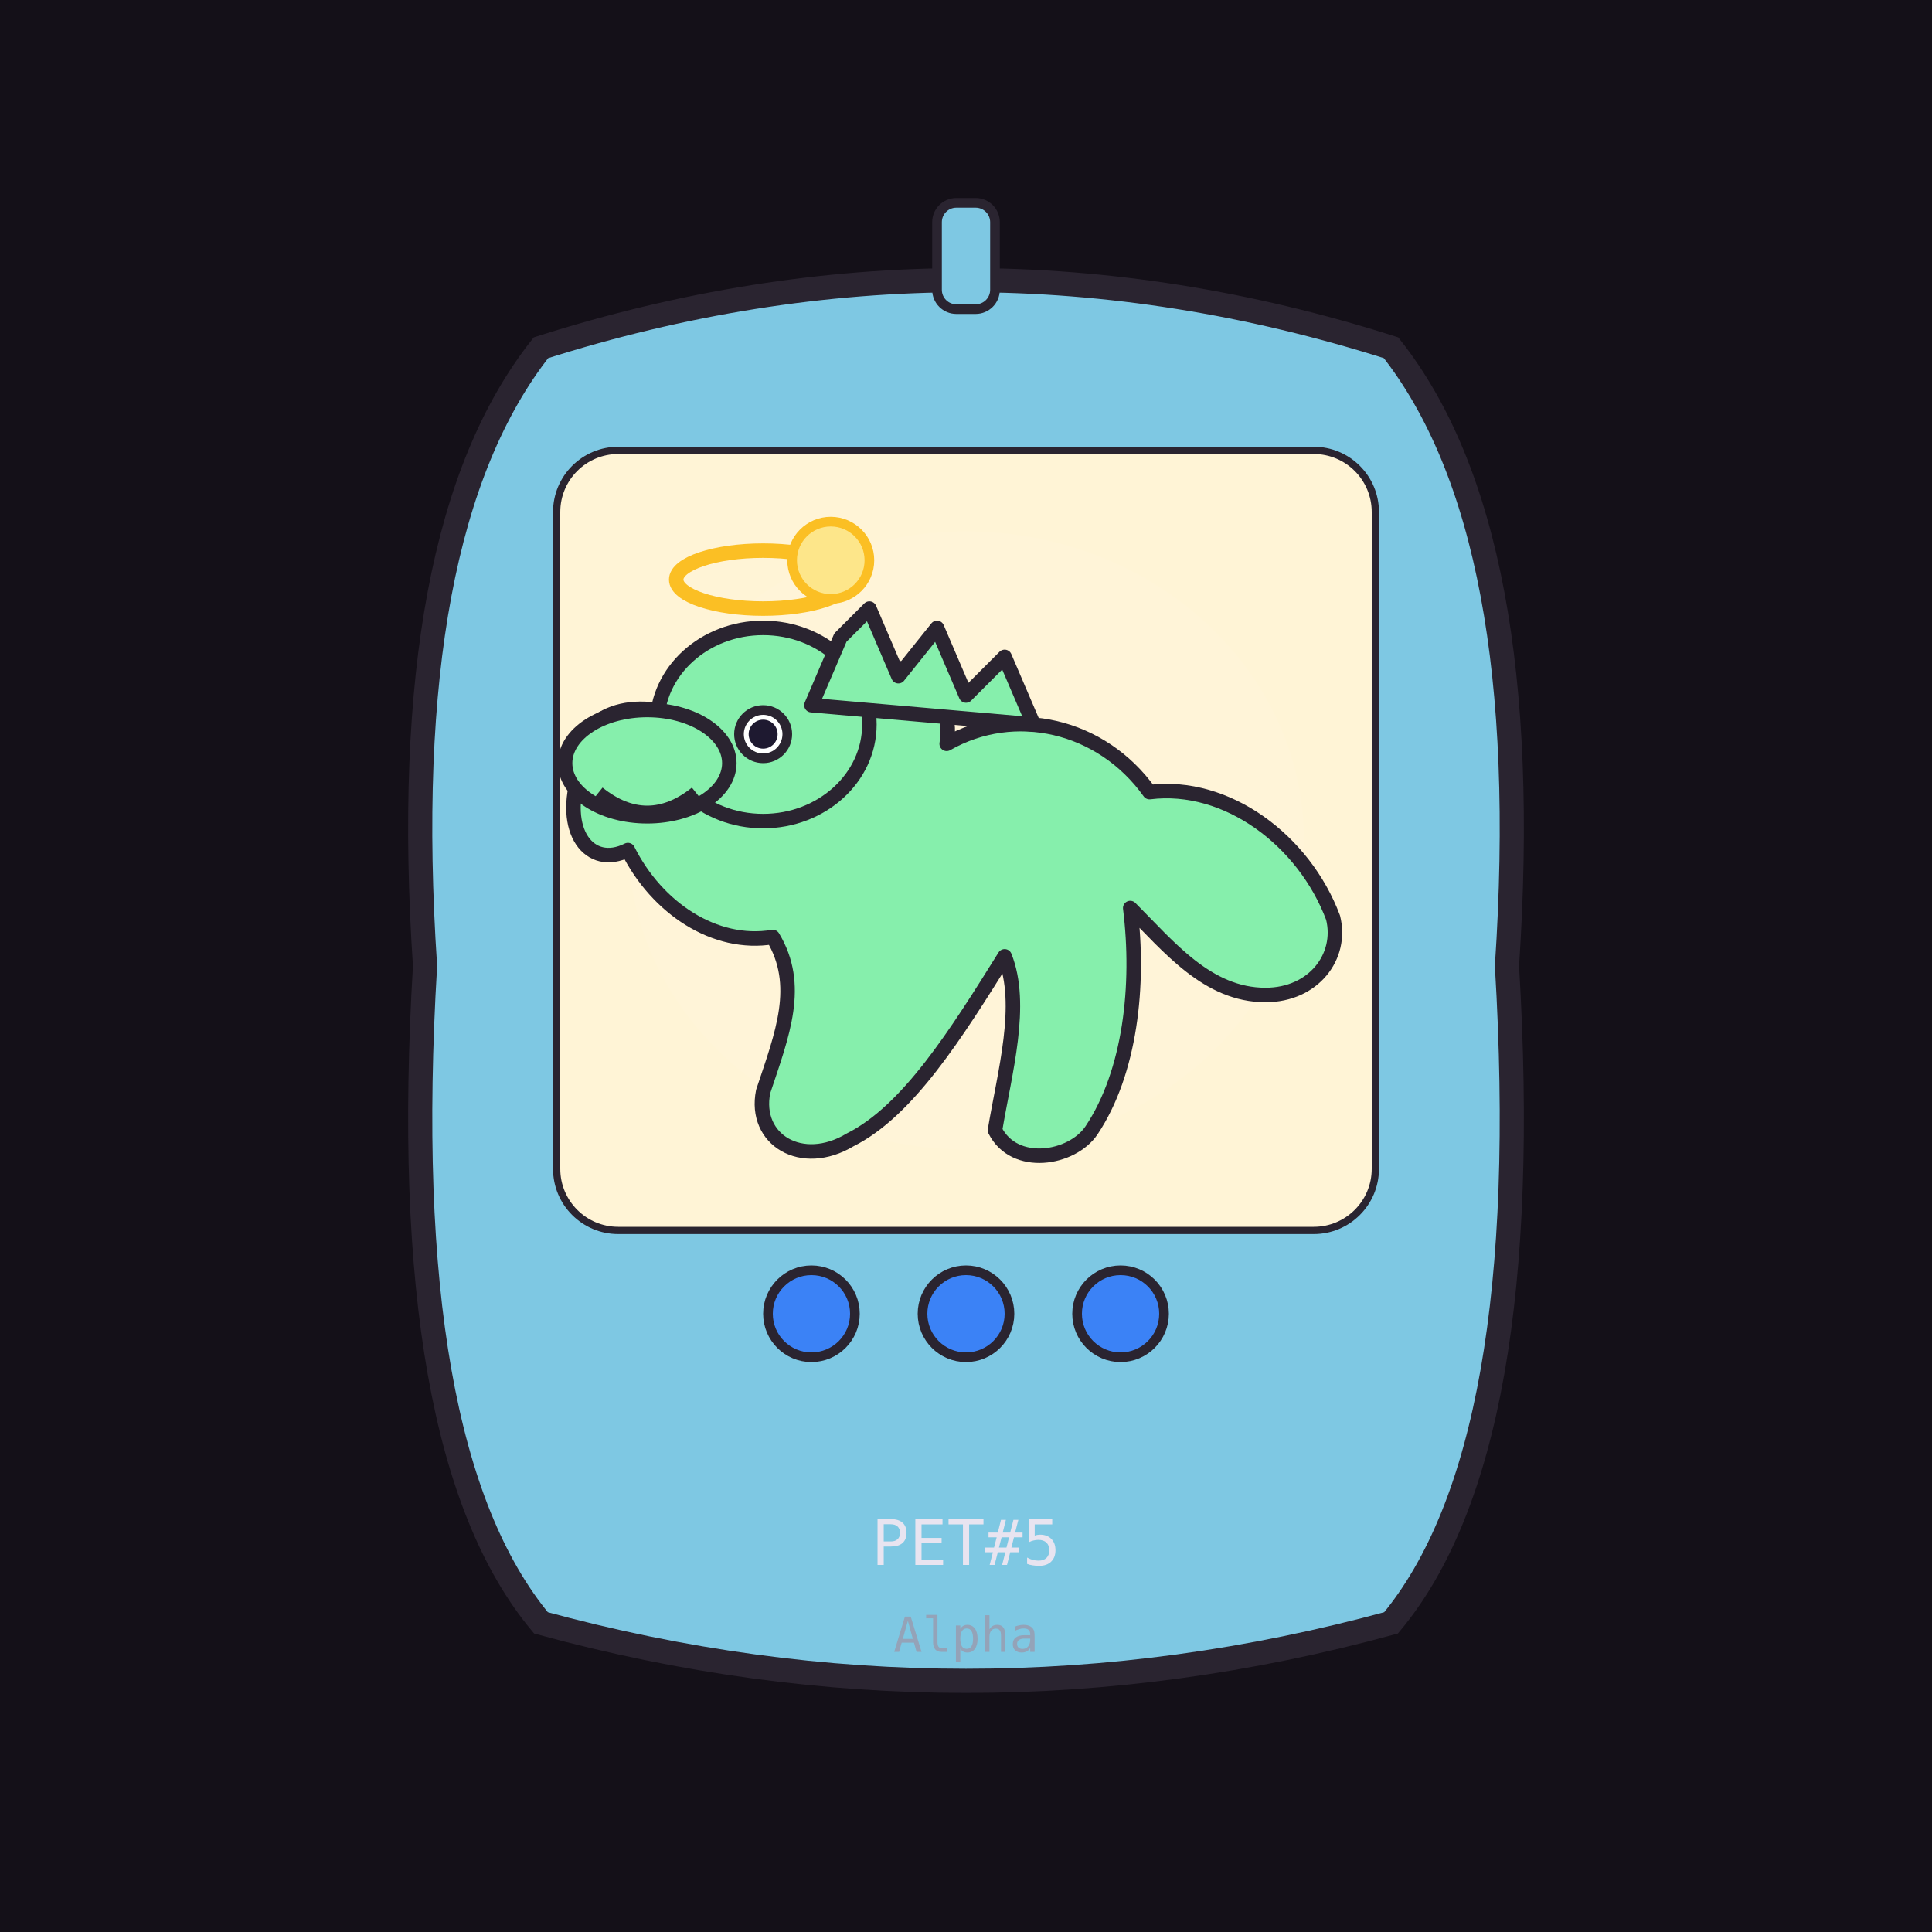
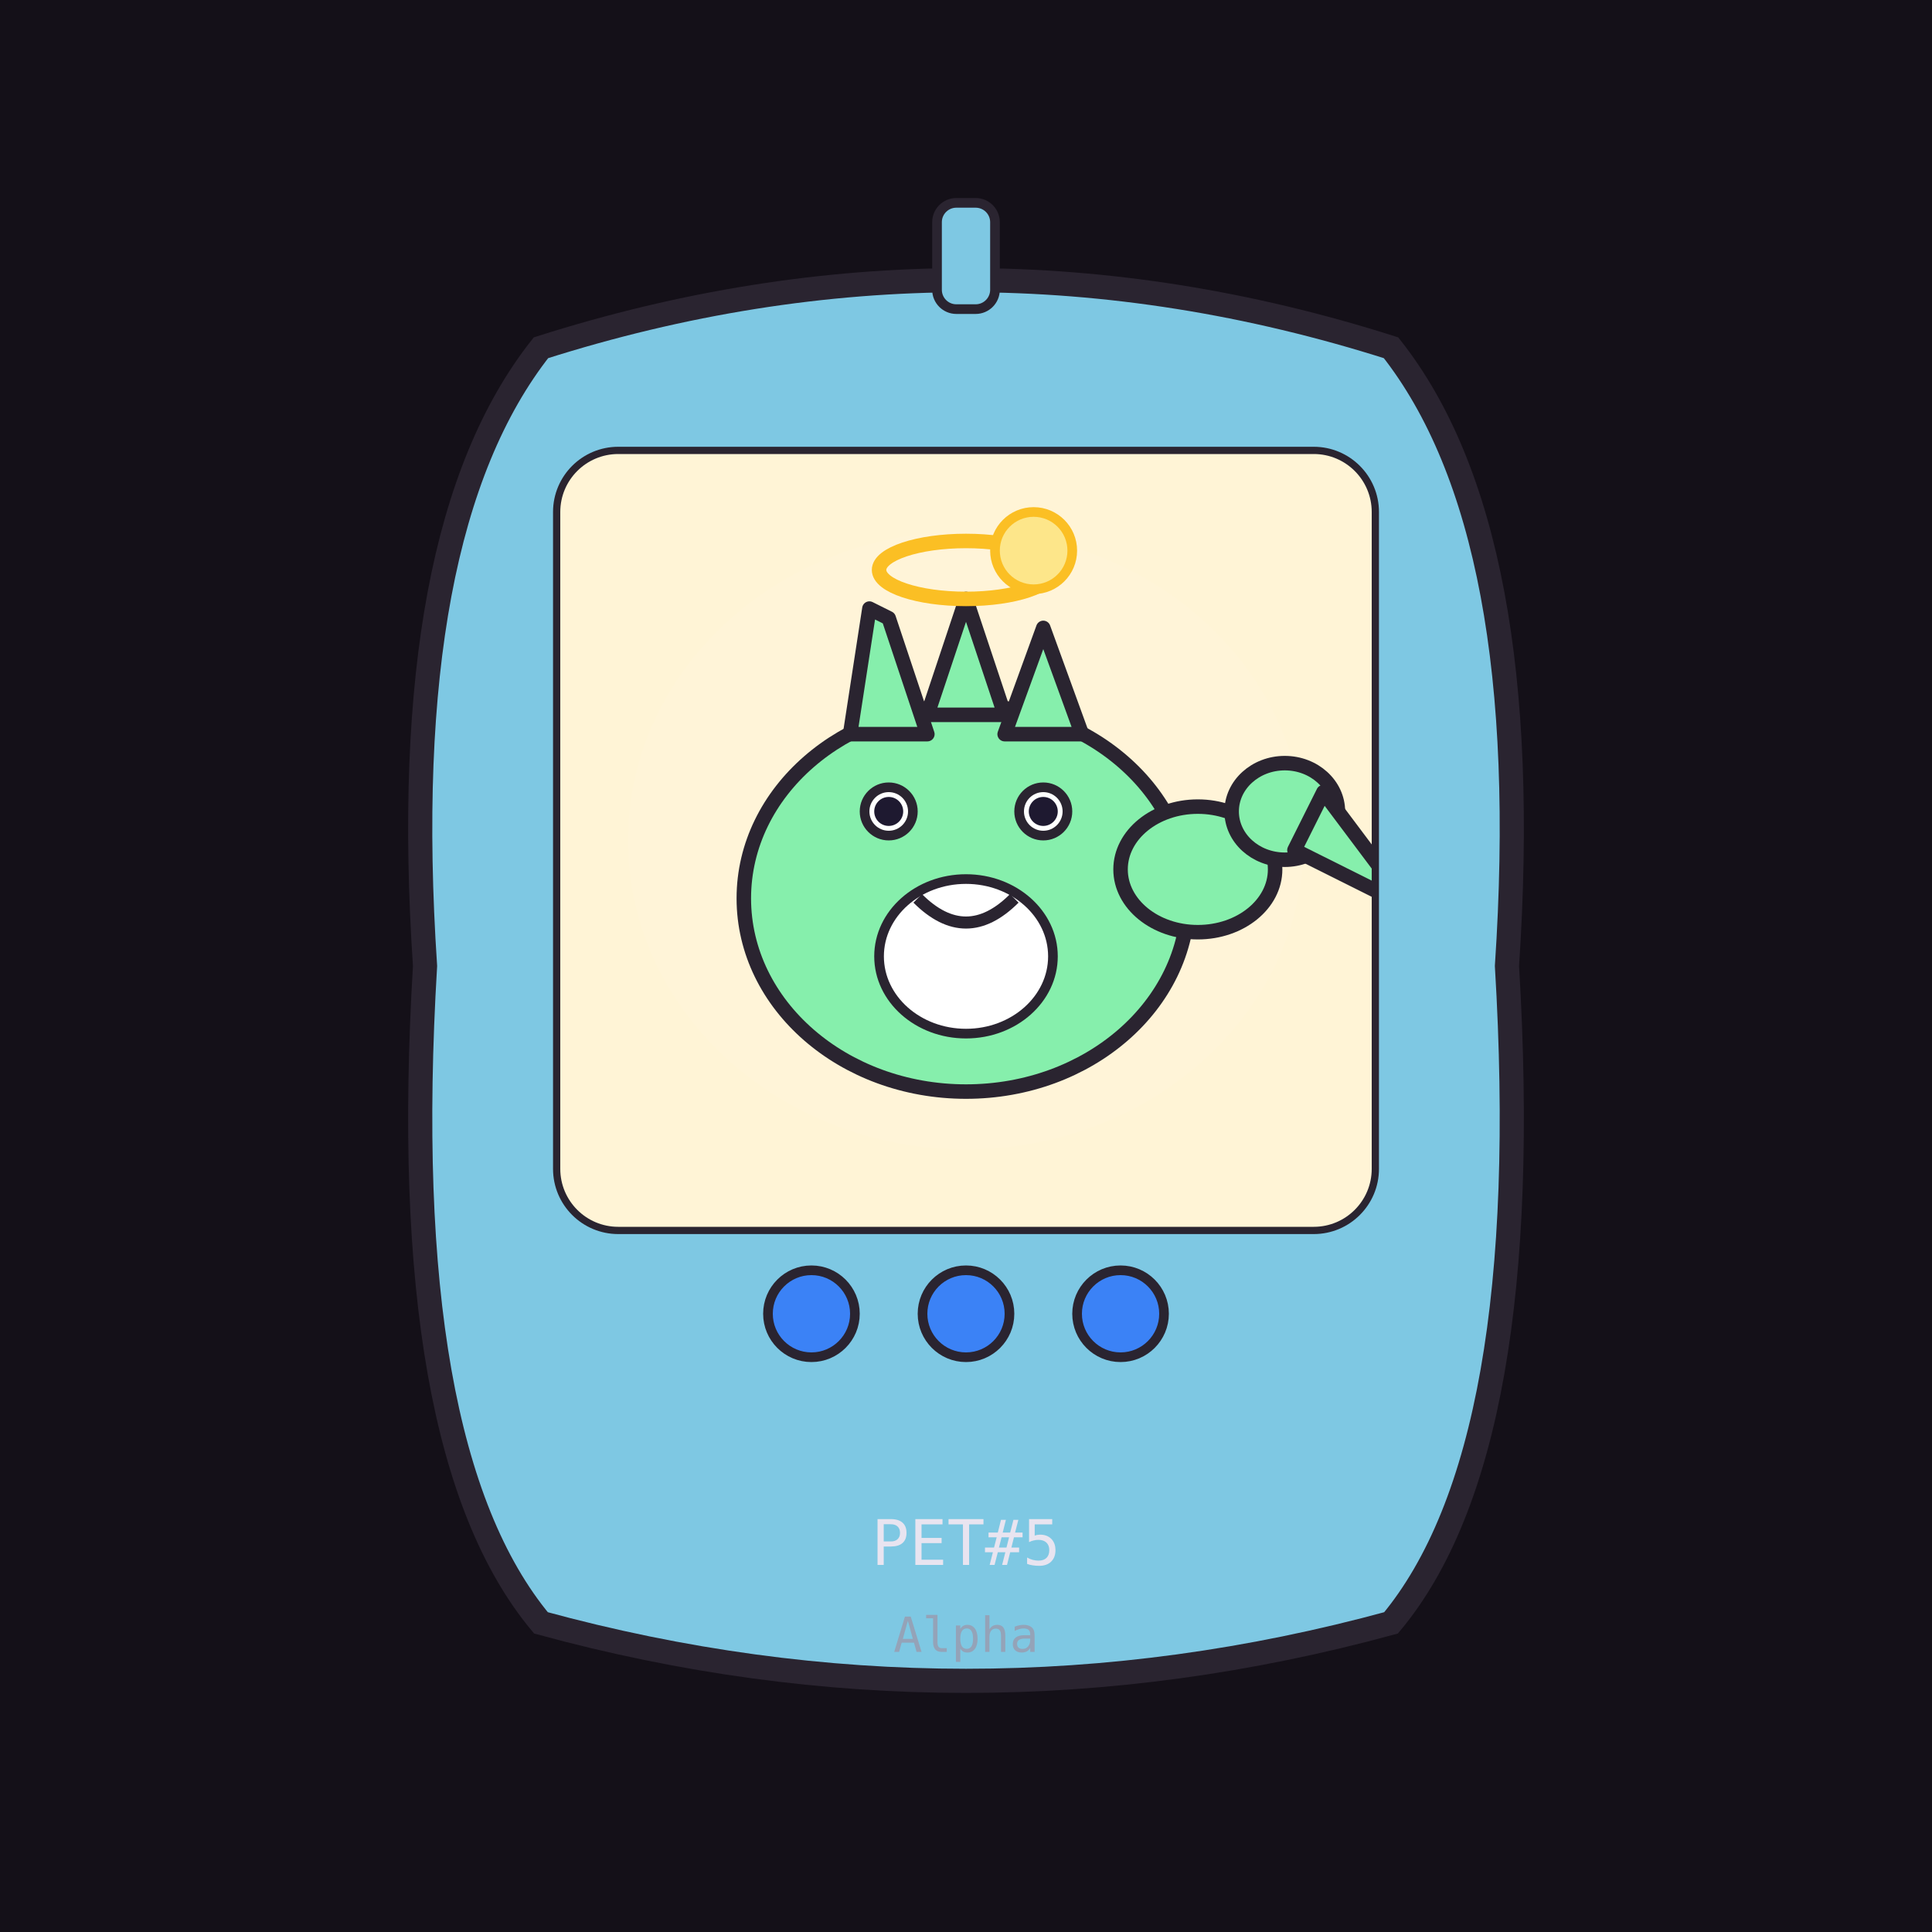
<svg xmlns="http://www.w3.org/2000/svg" viewBox="0 0 400 400">
  <defs>
    <clipPath id="scr">
      <rect x="116" y="94" width="168" height="160" rx="12" />
    </clipPath>
  </defs>
  <rect width="400" height="400" fill="#141018" />
  <path fill="#7ec8e3" stroke="#2a2430" stroke-width="5" d="M112 72 Q200 44 288 72 Q318 110 312 200 Q318 300 288 336 Q200 360 112 336 Q82 300 88 200 Q82 110 112 72 Z" />
  <rect x="194" y="42" width="12" height="22" rx="4" fill="#7ec8e3" stroke="#2a2430" stroke-width="2" />
  <rect x="116" y="94" width="168" height="160" rx="12" fill="#0c0a10" stroke="#2a2430" stroke-width="3" />
  <circle cx="168" cy="272" r="9" fill="#3b82f6" stroke="#2a2430" stroke-width="2" />
  <circle cx="200" cy="272" r="9" fill="#3b82f6" stroke="#2a2430" stroke-width="2" />
  <circle cx="232" cy="272" r="9" fill="#3b82f6" stroke="#2a2430" stroke-width="2" />
  <text x="200" y="324" text-anchor="middle" fill="#e8e4f0" font-size="13" font-family="monospace">PET#5</text>
  <text x="200" y="342" text-anchor="middle" fill="#94a3b8" font-size="10" font-family="monospace">Alpha</text>
  <g clip-path="url(#scr)">
    <g>
      <rect x="116" y="94" width="168" height="160" fill="#fff4d6" />
      <ellipse cx="200" cy="174" rx="70" ry="64" fill="#fff" fill-opacity=".04">
        <animate attributeName="fill-opacity" values=".04;.12;.04" dur="2.8s" repeatCount="indefinite" />
      </ellipse>
      <g data-dino="1">
-         <path data-dino-body="1" data-tail="1" d="M120 160 C118 150 128 144 140 148 C148 134 164 128 176 140 C186 134 198 142 196 154 C210 146 228 150 238 164 C254 162 270 174 276 190 C278 198 272 206 262 206 C250 206 242 196 234 188 C236 204 234 222 226 234 C222 240 210 242 206 234 C208 222 212 208 208 198 C198 214 188 230 176 236 C166 242 156 236 158 226 C162 214 166 204 160 194 C148 196 136 188 130 176 C122 180 116 172 120 160 Z" fill="#86efac" stroke="#2a2430" stroke-width="3" stroke-linejoin="round" />
-         <ellipse data-dino-head="1" cx="158" cy="150" rx="22" ry="20" fill="#86efac" stroke="#2a2430" stroke-width="3" stroke-linejoin="round" />
-         <ellipse cx="134" cy="158" rx="17" ry="11" fill="#86efac" stroke="#2a2430" stroke-width="3" stroke-linejoin="round" />
-         <polygon data-ridge="1" points="168,146 174,132 180,126 186,140 194,130 200,144 208,136 214,150" fill="#86efac" stroke="#2a2430" stroke-width="3" stroke-linejoin="round" />
+         <ellipse data-dino-body="1" data-dino-head="1" cx="200" cy="186" rx="46" ry="40" fill="#86efac" stroke="#2a2430" stroke-width="3" stroke-linejoin="round" />
+         <polygon data-ridge="1" points="176,152 180,126 184,128 192,152" fill="#86efac" stroke="#2a2430" stroke-width="3" stroke-linejoin="round" />
+         <polygon points="192,148 200,124 208,148" fill="#86efac" stroke="#2a2430" stroke-width="3" stroke-linejoin="round" />
+         <polygon points="208,152 216,130 224,152" fill="#86efac" stroke="#2a2430" stroke-width="3" stroke-linejoin="round" />
+         <ellipse data-snout="1" cx="200" cy="204" rx="14" ry="8" fill="#86efac" stroke="#2a2430" stroke-width="3" stroke-linejoin="round" />
+         <ellipse data-tail="1" cx="248" cy="180" rx="16" ry="13" fill="#86efac" stroke="#2a2430" stroke-width="3" stroke-linejoin="round" />
+         <ellipse cx="266" cy="168" rx="11" ry="10" fill="#86efac" stroke="#2a2430" stroke-width="3" stroke-linejoin="round" />
+         <polygon points="274,164 292,188 268,176" fill="#86efac" stroke="#2a2430" stroke-width="3" stroke-linejoin="round" />
+         <circle cx="186" cy="196" r="3" fill="#000" />
+         <circle cx="210" cy="202" r="3" fill="#000" />
+         <circle cx="198" cy="210" r="3" fill="#000" />
      </g>
-       <g data-face="1" data-sp="2" data-cx="158" data-ey="152" data-gap="8">
+       <ellipse data-belly="1" cx="200" cy="198" rx="18" ry="16" fill="#ffffff" stroke="#2a2430" stroke-width="2" />
+       <g data-face="1" data-sp="2" data-cx="200" data-ey="168" data-gap="16">
        <g data-eyes="0" data-kind="0">
-           <circle cx="158" cy="152" data-dino-eye="1" r="5" fill="#fff" stroke="#2a2430" stroke-width="2" />
-           <circle cx="158" cy="152" r="3" fill="#1e1930">
+           <circle cx="184" cy="168" data-dino-eye="1" r="5" fill="#fff" stroke="#2a2430" stroke-width="2" />
+           <circle cx="184" cy="168" r="3" fill="#1e1930">
+             <animate attributeName="opacity" values="1;1;1;.2;1" dur="3.2s" repeatCount="indefinite" />
+           </circle>
+           <circle cx="216" cy="168" data-dino-eye="1" r="5" fill="#fff" stroke="#2a2430" stroke-width="2" />
+           <circle cx="216" cy="168" r="3" fill="#1e1930">
            <animate attributeName="opacity" values="1;1;1;.2;1" dur="3.2s" repeatCount="indefinite" />
          </circle>
        </g>
-         <path data-snout="1" d="M124 164 Q134 172 144 164" fill="none" stroke="#2a2430" stroke-width="2.4" />
+         <path d="M190 186 Q200 196 210 186" fill="none" stroke="#2a2430" stroke-width="2.5" />
      </g>
      <g data-acc="5">
-         <ellipse cx="158" cy="120" rx="18" ry="6" fill="none" stroke="#fbbf24" stroke-width="3" />
-         <circle cx="172" cy="116" r="8" fill="#fde68a" stroke="#fbbf24" stroke-width="2" />
+         <ellipse cx="200" cy="118" rx="18" ry="6" fill="none" stroke="#fbbf24" stroke-width="3" />
+         <circle cx="214" cy="114" r="8" fill="#fde68a" stroke="#fbbf24" stroke-width="2" />
      </g>
      <animateTransform attributeName="transform" type="translate" values="0 0;1 -1;-1 1;0 0" dur="9s" repeatCount="indefinite" />
    </g>
  </g>
</svg>
